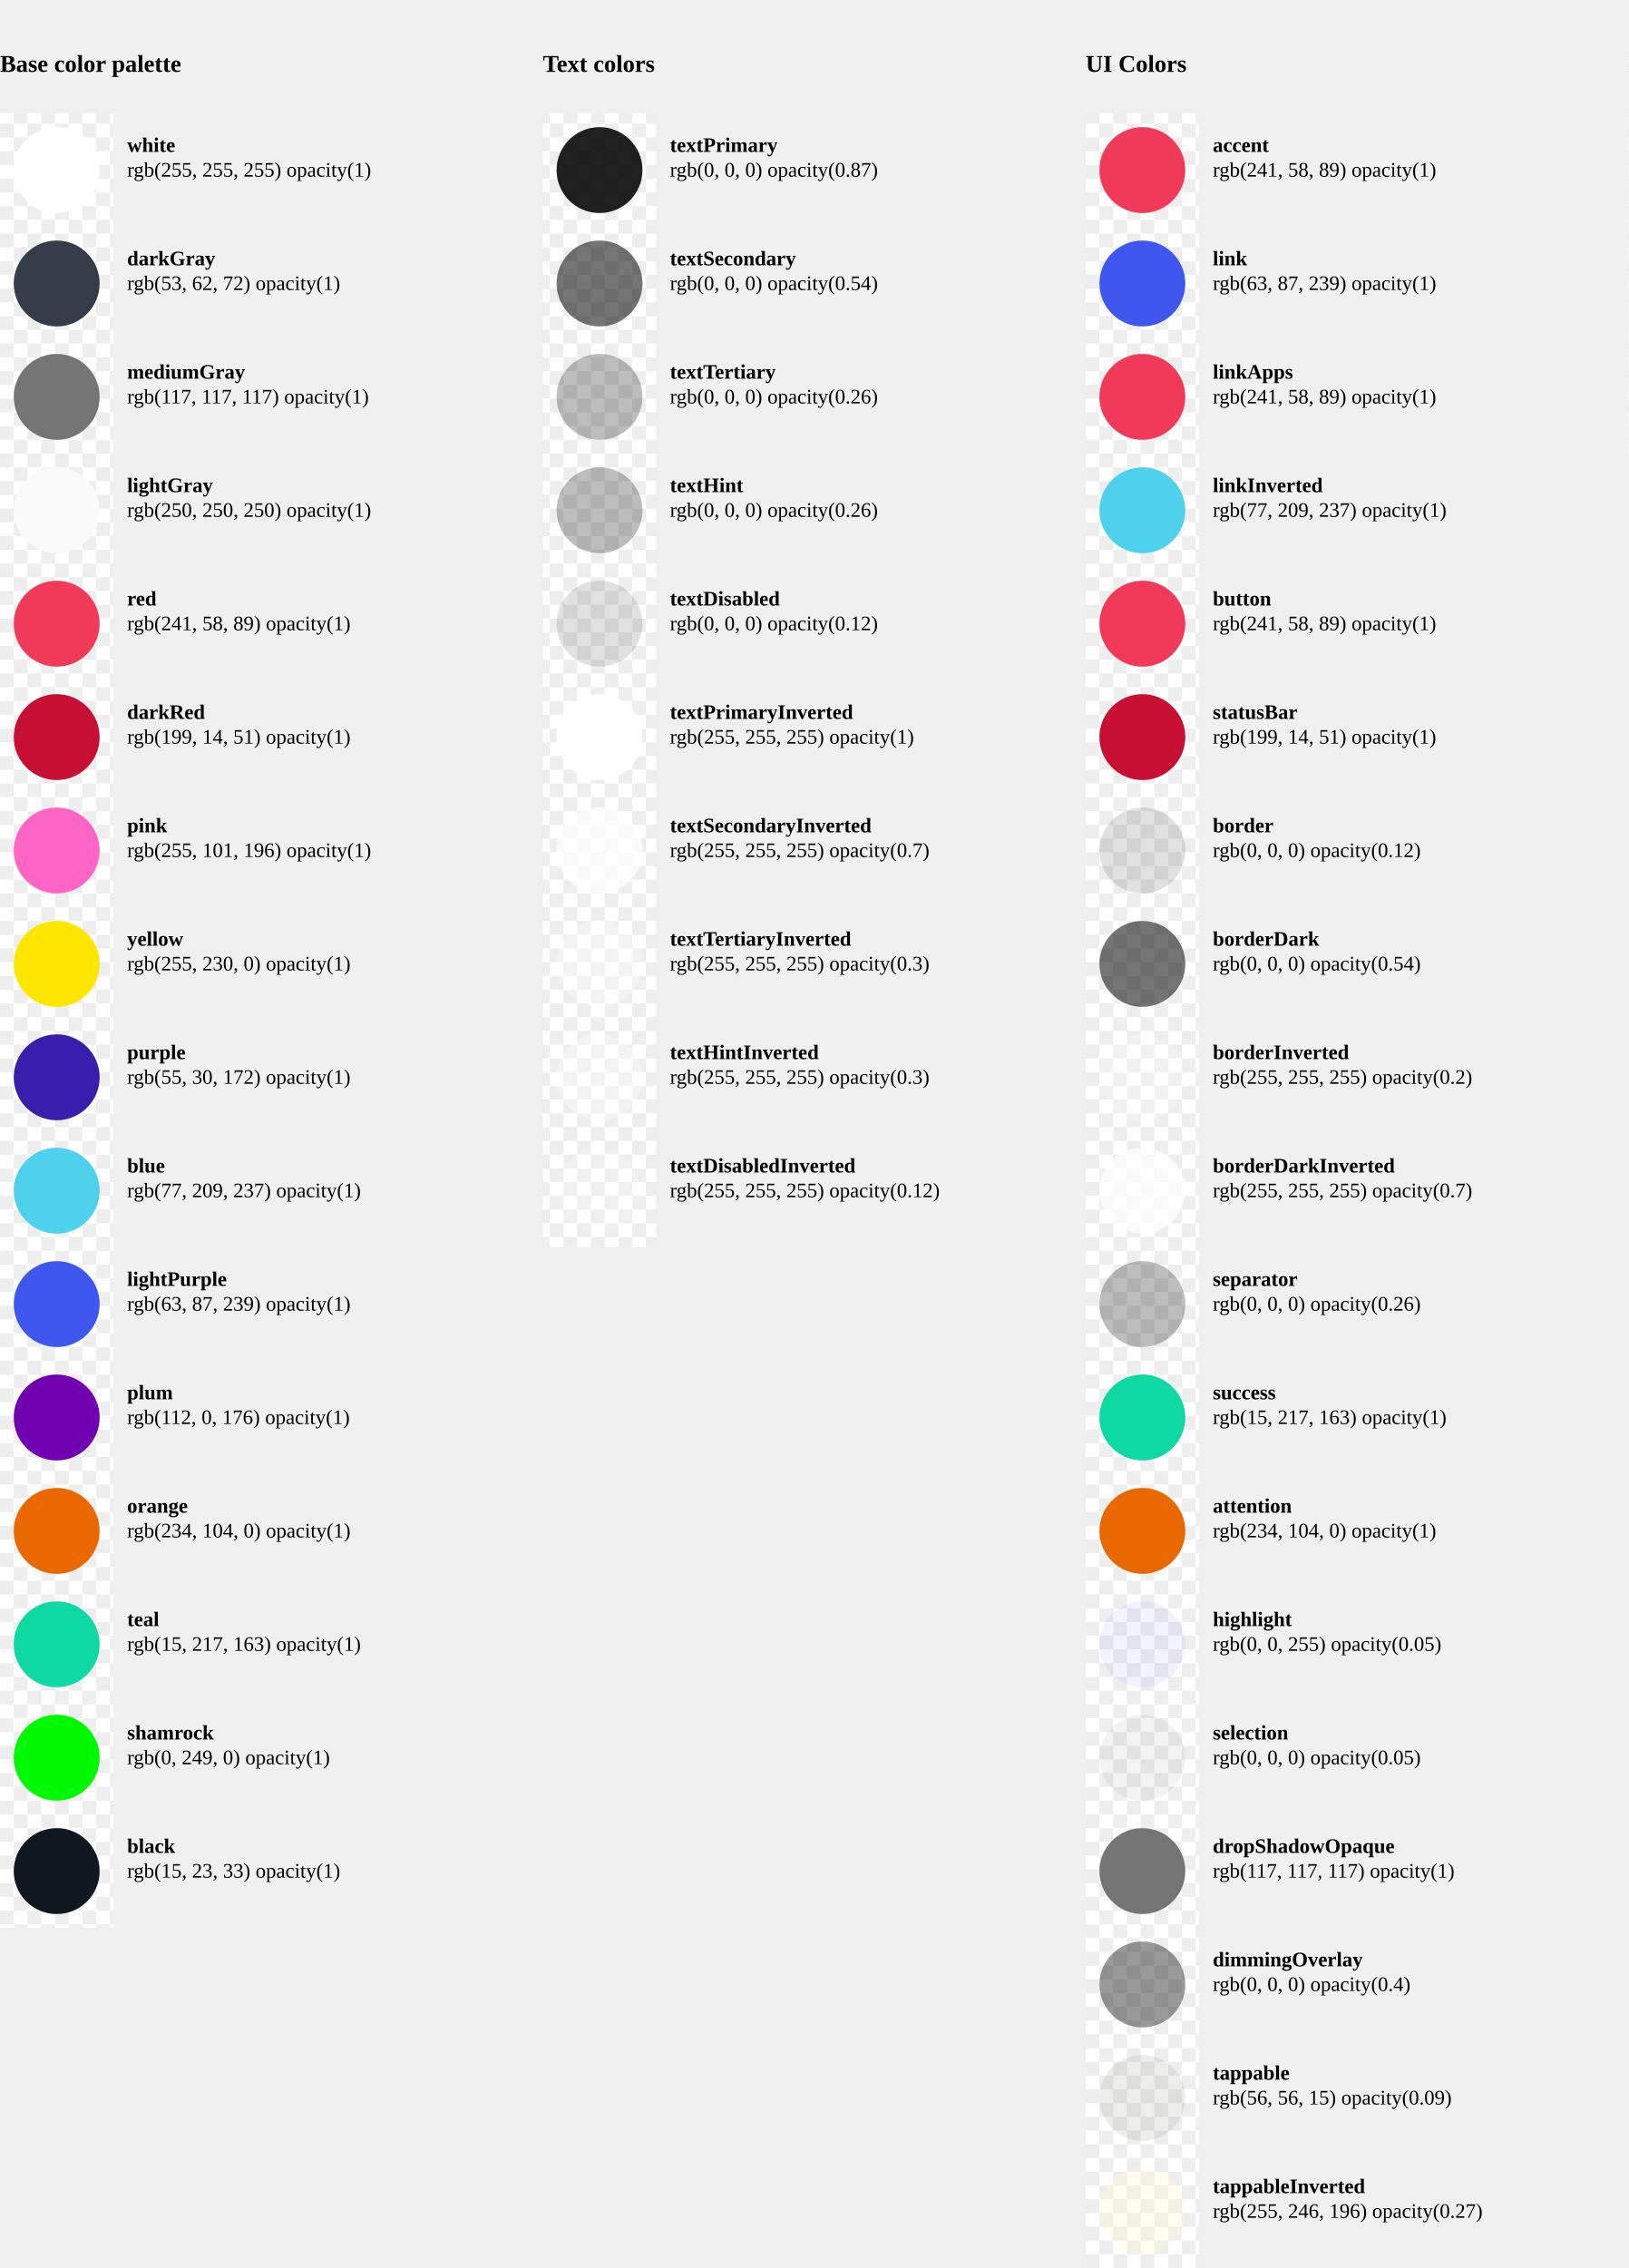
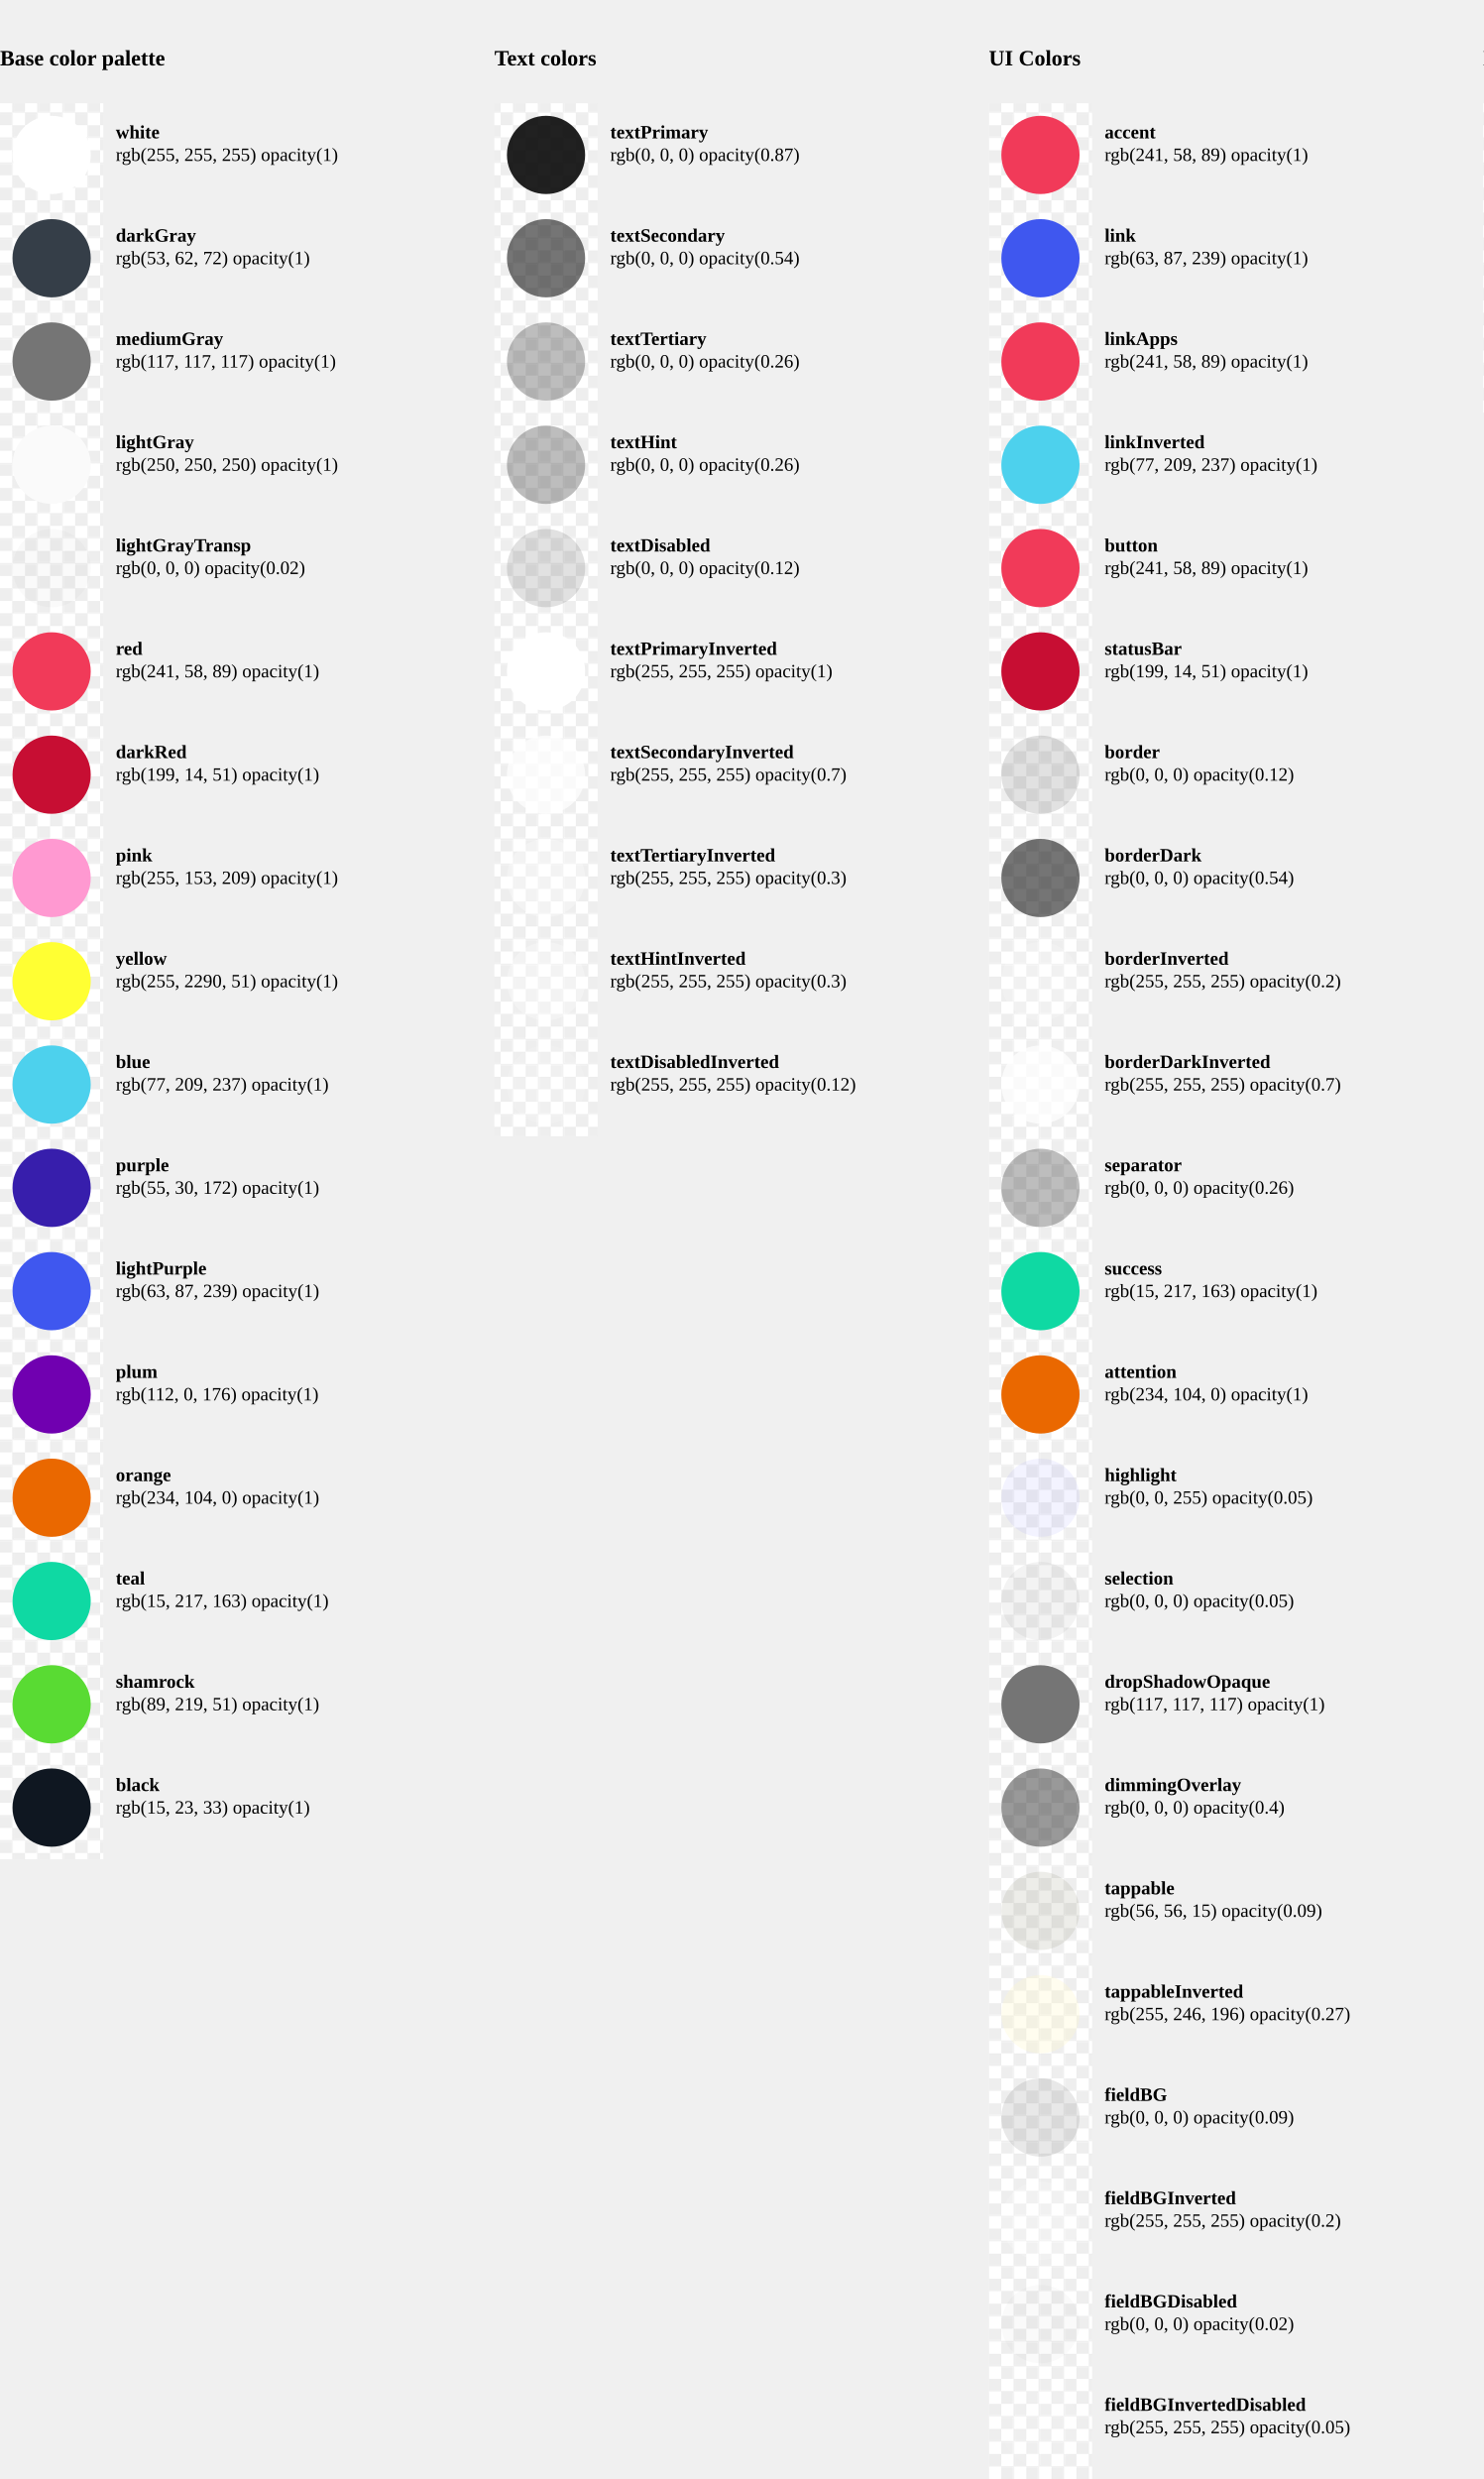
- <svg xmlns="http://www.w3.org/2000/svg" version="1.1" id="Meetup_Swatches" x="0px" y="0px" width="948" height="1320" viewBox="0 0 948 1320" xml:space="preserve">
+ <svg xmlns="http://www.w3.org/2000/svg" version="1.1" id="Meetup_Swatches" x="0px" y="0px" width="948" height="1584" viewBox="0 0 948 1584" xml:space="preserve">
  <defs>
    <pattern id="dark_grid" width="16" height="16" patternUnits="userSpaceOnUse">
      <rect fill="#111" x="0" y="0" width="8" height="8" />
      <rect fill="#222" x="8" y="0" width="8" height="8" />
      <rect fill="#222" x="0" y="8" width="8" height="8" />
      <rect fill="#111" x="8" y="8" width="8" height="8" />
    </pattern>
    <pattern id="light_grid" width="16" height="16" patternUnits="userSpaceOnUse">
      <rect fill="#fff" x="0" y="0" width="8" height="8" />
      <rect fill="#eee" x="8" y="0" width="8" height="8" />
      <rect fill="#eee" x="0" y="8" width="8" height="8" />
      <rect fill="#fff" x="8" y="8" width="8" height="8" />
    </pattern>
  </defs>
  <text x="0" y="25" font-size="14">
    <tspan x="0" dy="1.2em" font-weight="bold">Base color palette</tspan>
    <tspan x="0" dy="1.2em" />
  </text>
-   <rect fill="url(#light_grid)" x="0" y="66" width="66" height="1056" />
+   <rect fill="url(#light_grid)" x="0" y="66" width="66" height="1122" />
  <circle cx="33" cy="99" r="25" fill="rgb(255, 255, 255)" opacity="1" />
  <text x="74" y="74" font-size="12">
    <tspan x="74" dy="1.2em" font-weight="bold">white</tspan>
    <tspan x="74" dy="1.2em">rgb(255, 255, 255) opacity(1)</tspan>
  </text>
  <circle cx="33" cy="165" r="25" fill="rgb(53, 62, 72)" opacity="1" />
  <text x="74" y="140" font-size="12">
    <tspan x="74" dy="1.2em" font-weight="bold">darkGray</tspan>
    <tspan x="74" dy="1.2em">rgb(53, 62, 72) opacity(1)</tspan>
  </text>
  <circle cx="33" cy="231" r="25" fill="rgb(117, 117, 117)" opacity="1" />
  <text x="74" y="206" font-size="12">
    <tspan x="74" dy="1.2em" font-weight="bold">mediumGray</tspan>
    <tspan x="74" dy="1.2em">rgb(117, 117, 117) opacity(1)</tspan>
  </text>
  <circle cx="33" cy="297" r="25" fill="rgb(250, 250, 250)" opacity="1" />
  <text x="74" y="272" font-size="12">
    <tspan x="74" dy="1.2em" font-weight="bold">lightGray</tspan>
    <tspan x="74" dy="1.2em">rgb(250, 250, 250) opacity(1)</tspan>
  </text>
-   <circle cx="33" cy="363" r="25" fill="rgb(241, 58, 89)" opacity="1" />
+   <circle cx="33" cy="363" r="25" fill="rgb(0, 0, 0)" opacity="0.02" />
  <text x="74" y="338" font-size="12">
+     <tspan x="74" dy="1.2em" font-weight="bold">lightGrayTransp</tspan>
+     <tspan x="74" dy="1.2em">rgb(0, 0, 0) opacity(0.02)</tspan>
+   </text>
+   <circle cx="33" cy="429" r="25" fill="rgb(241, 58, 89)" opacity="1" />
+   <text x="74" y="404" font-size="12">
    <tspan x="74" dy="1.2em" font-weight="bold">red</tspan>
    <tspan x="74" dy="1.2em">rgb(241, 58, 89) opacity(1)</tspan>
  </text>
-   <circle cx="33" cy="429" r="25" fill="rgb(199, 14, 51)" opacity="1" />
-   <text x="74" y="404" font-size="12">
+   <circle cx="33" cy="495" r="25" fill="rgb(199, 14, 51)" opacity="1" />
+   <text x="74" y="470" font-size="12">
    <tspan x="74" dy="1.2em" font-weight="bold">darkRed</tspan>
    <tspan x="74" dy="1.2em">rgb(199, 14, 51) opacity(1)</tspan>
  </text>
-   <circle cx="33" cy="495" r="25" fill="rgb(255, 101, 196)" opacity="1" />
-   <text x="74" y="470" font-size="12">
+   <circle cx="33" cy="561" r="25" fill="rgb(255, 153, 209)" opacity="1" />
+   <text x="74" y="536" font-size="12">
    <tspan x="74" dy="1.2em" font-weight="bold">pink</tspan>
-     <tspan x="74" dy="1.2em">rgb(255, 101, 196) opacity(1)</tspan>
-   </text>
-   <circle cx="33" cy="561" r="25" fill="rgb(255, 230, 0)" opacity="1" />
-   <text x="74" y="536" font-size="12">
+     <tspan x="74" dy="1.2em">rgb(255, 153, 209) opacity(1)</tspan>
+   </text>
+   <circle cx="33" cy="627" r="25" fill="rgb(255, 2290, 51)" opacity="1" />
+   <text x="74" y="602" font-size="12">
    <tspan x="74" dy="1.2em" font-weight="bold">yellow</tspan>
-     <tspan x="74" dy="1.2em">rgb(255, 230, 0) opacity(1)</tspan>
-   </text>
-   <circle cx="33" cy="627" r="25" fill="rgb(55, 30, 172)" opacity="1" />
-   <text x="74" y="602" font-size="12">
-     <tspan x="74" dy="1.2em" font-weight="bold">purple</tspan>
-     <tspan x="74" dy="1.2em">rgb(55, 30, 172) opacity(1)</tspan>
+     <tspan x="74" dy="1.2em">rgb(255, 2290, 51) opacity(1)</tspan>
  </text>
  <circle cx="33" cy="693" r="25" fill="rgb(77, 209, 237)" opacity="1" />
  <text x="74" y="668" font-size="12">
    <tspan x="74" dy="1.2em" font-weight="bold">blue</tspan>
    <tspan x="74" dy="1.2em">rgb(77, 209, 237) opacity(1)</tspan>
  </text>
-   <circle cx="33" cy="759" r="25" fill="rgb(63, 87, 239)" opacity="1" />
+   <circle cx="33" cy="759" r="25" fill="rgb(55, 30, 172)" opacity="1" />
  <text x="74" y="734" font-size="12">
+     <tspan x="74" dy="1.2em" font-weight="bold">purple</tspan>
+     <tspan x="74" dy="1.2em">rgb(55, 30, 172) opacity(1)</tspan>
+   </text>
+   <circle cx="33" cy="825" r="25" fill="rgb(63, 87, 239)" opacity="1" />
+   <text x="74" y="800" font-size="12">
    <tspan x="74" dy="1.2em" font-weight="bold">lightPurple</tspan>
    <tspan x="74" dy="1.2em">rgb(63, 87, 239) opacity(1)</tspan>
  </text>
-   <circle cx="33" cy="825" r="25" fill="rgb(112, 0, 176)" opacity="1" />
-   <text x="74" y="800" font-size="12">
+   <circle cx="33" cy="891" r="25" fill="rgb(112, 0, 176)" opacity="1" />
+   <text x="74" y="866" font-size="12">
    <tspan x="74" dy="1.2em" font-weight="bold">plum</tspan>
    <tspan x="74" dy="1.2em">rgb(112, 0, 176) opacity(1)</tspan>
  </text>
-   <circle cx="33" cy="891" r="25" fill="rgb(234, 104, 0)" opacity="1" />
-   <text x="74" y="866" font-size="12">
+   <circle cx="33" cy="957" r="25" fill="rgb(234, 104, 0)" opacity="1" />
+   <text x="74" y="932" font-size="12">
    <tspan x="74" dy="1.2em" font-weight="bold">orange</tspan>
    <tspan x="74" dy="1.2em">rgb(234, 104, 0) opacity(1)</tspan>
  </text>
-   <circle cx="33" cy="957" r="25" fill="rgb(15, 217, 163)" opacity="1" />
-   <text x="74" y="932" font-size="12">
+   <circle cx="33" cy="1023" r="25" fill="rgb(15, 217, 163)" opacity="1" />
+   <text x="74" y="998" font-size="12">
    <tspan x="74" dy="1.2em" font-weight="bold">teal</tspan>
    <tspan x="74" dy="1.2em">rgb(15, 217, 163) opacity(1)</tspan>
  </text>
-   <circle cx="33" cy="1023" r="25" fill="rgb(0, 249, 0)" opacity="1" />
-   <text x="74" y="998" font-size="12">
+   <circle cx="33" cy="1089" r="25" fill="rgb(89, 219, 51)" opacity="1" />
+   <text x="74" y="1064" font-size="12">
    <tspan x="74" dy="1.2em" font-weight="bold">shamrock</tspan>
-     <tspan x="74" dy="1.2em">rgb(0, 249, 0) opacity(1)</tspan>
-   </text>
-   <circle cx="33" cy="1089" r="25" fill="rgb(15, 23, 33)" opacity="1" />
-   <text x="74" y="1064" font-size="12">
+     <tspan x="74" dy="1.2em">rgb(89, 219, 51) opacity(1)</tspan>
+   </text>
+   <circle cx="33" cy="1155" r="25" fill="rgb(15, 23, 33)" opacity="1" />
+   <text x="74" y="1130" font-size="12">
    <tspan x="74" dy="1.2em" font-weight="bold">black</tspan>
    <tspan x="74" dy="1.2em">rgb(15, 23, 33) opacity(1)</tspan>
  </text>
  <text x="316" y="25" font-size="14">
    <tspan x="316" dy="1.2em" font-weight="bold">Text colors</tspan>
    <tspan x="316" dy="1.2em" />
  </text>
  <rect fill="url(#light_grid)" x="316" y="66" width="66" height="660" />
  <circle cx="349" cy="99" r="25" fill="rgb(0, 0, 0)" opacity="0.87" />
  <text x="390" y="74" font-size="12">
    <tspan x="390" dy="1.2em" font-weight="bold">textPrimary</tspan>
    <tspan x="390" dy="1.2em">rgb(0, 0, 0) opacity(0.87)</tspan>
  </text>
  <circle cx="349" cy="165" r="25" fill="rgb(0, 0, 0)" opacity="0.54" />
  <text x="390" y="140" font-size="12">
    <tspan x="390" dy="1.2em" font-weight="bold">textSecondary</tspan>
    <tspan x="390" dy="1.2em">rgb(0, 0, 0) opacity(0.54)</tspan>
  </text>
  <circle cx="349" cy="231" r="25" fill="rgb(0, 0, 0)" opacity="0.26" />
  <text x="390" y="206" font-size="12">
    <tspan x="390" dy="1.2em" font-weight="bold">textTertiary</tspan>
    <tspan x="390" dy="1.2em">rgb(0, 0, 0) opacity(0.26)</tspan>
  </text>
  <circle cx="349" cy="297" r="25" fill="rgb(0, 0, 0)" opacity="0.26" />
  <text x="390" y="272" font-size="12">
    <tspan x="390" dy="1.2em" font-weight="bold">textHint</tspan>
    <tspan x="390" dy="1.2em">rgb(0, 0, 0) opacity(0.26)</tspan>
  </text>
  <circle cx="349" cy="363" r="25" fill="rgb(0, 0, 0)" opacity="0.12" />
  <text x="390" y="338" font-size="12">
    <tspan x="390" dy="1.2em" font-weight="bold">textDisabled</tspan>
    <tspan x="390" dy="1.2em">rgb(0, 0, 0) opacity(0.12)</tspan>
  </text>
  <circle cx="349" cy="429" r="25" fill="rgb(255, 255, 255)" opacity="1" />
  <text x="390" y="404" font-size="12">
    <tspan x="390" dy="1.2em" font-weight="bold">textPrimaryInverted</tspan>
    <tspan x="390" dy="1.2em">rgb(255, 255, 255) opacity(1)</tspan>
  </text>
  <circle cx="349" cy="495" r="25" fill="rgb(255, 255, 255)" opacity="0.7" />
  <text x="390" y="470" font-size="12">
    <tspan x="390" dy="1.2em" font-weight="bold">textSecondaryInverted</tspan>
    <tspan x="390" dy="1.2em">rgb(255, 255, 255) opacity(0.7)</tspan>
  </text>
  <circle cx="349" cy="561" r="25" fill="rgb(255, 255, 255)" opacity="0.3" />
  <text x="390" y="536" font-size="12">
    <tspan x="390" dy="1.2em" font-weight="bold">textTertiaryInverted</tspan>
    <tspan x="390" dy="1.2em">rgb(255, 255, 255) opacity(0.3)</tspan>
  </text>
  <circle cx="349" cy="627" r="25" fill="rgb(255, 255, 255)" opacity="0.3" />
  <text x="390" y="602" font-size="12">
    <tspan x="390" dy="1.2em" font-weight="bold">textHintInverted</tspan>
    <tspan x="390" dy="1.2em">rgb(255, 255, 255) opacity(0.3)</tspan>
  </text>
  <circle cx="349" cy="693" r="25" fill="rgb(255, 255, 255)" opacity="0.12" />
  <text x="390" y="668" font-size="12">
    <tspan x="390" dy="1.2em" font-weight="bold">textDisabledInverted</tspan>
    <tspan x="390" dy="1.2em">rgb(255, 255, 255) opacity(0.12)</tspan>
  </text>
  <text x="632" y="25" font-size="14">
    <tspan x="632" dy="1.2em" font-weight="bold">UI Colors</tspan>
    <tspan x="632" dy="1.2em" />
  </text>
-   <rect fill="url(#light_grid)" x="632" y="66" width="66" height="1254" />
+   <rect fill="url(#light_grid)" x="632" y="66" width="66" height="1518" />
  <circle cx="665" cy="99" r="25" fill="rgb(241, 58, 89)" opacity="1" />
  <text x="706" y="74" font-size="12">
    <tspan x="706" dy="1.2em" font-weight="bold">accent</tspan>
    <tspan x="706" dy="1.2em">rgb(241, 58, 89) opacity(1)</tspan>
  </text>
  <circle cx="665" cy="165" r="25" fill="rgb(63, 87, 239)" opacity="1" />
  <text x="706" y="140" font-size="12">
    <tspan x="706" dy="1.2em" font-weight="bold">link</tspan>
    <tspan x="706" dy="1.2em">rgb(63, 87, 239) opacity(1)</tspan>
  </text>
  <circle cx="665" cy="231" r="25" fill="rgb(241, 58, 89)" opacity="1" />
  <text x="706" y="206" font-size="12">
    <tspan x="706" dy="1.2em" font-weight="bold">linkApps</tspan>
    <tspan x="706" dy="1.2em">rgb(241, 58, 89) opacity(1)</tspan>
  </text>
  <circle cx="665" cy="297" r="25" fill="rgb(77, 209, 237)" opacity="1" />
  <text x="706" y="272" font-size="12">
    <tspan x="706" dy="1.2em" font-weight="bold">linkInverted</tspan>
    <tspan x="706" dy="1.2em">rgb(77, 209, 237) opacity(1)</tspan>
  </text>
  <circle cx="665" cy="363" r="25" fill="rgb(241, 58, 89)" opacity="1" />
  <text x="706" y="338" font-size="12">
    <tspan x="706" dy="1.2em" font-weight="bold">button</tspan>
    <tspan x="706" dy="1.2em">rgb(241, 58, 89) opacity(1)</tspan>
  </text>
  <circle cx="665" cy="429" r="25" fill="rgb(199, 14, 51)" opacity="1" />
  <text x="706" y="404" font-size="12">
    <tspan x="706" dy="1.2em" font-weight="bold">statusBar</tspan>
    <tspan x="706" dy="1.2em">rgb(199, 14, 51) opacity(1)</tspan>
  </text>
  <circle cx="665" cy="495" r="25" fill="rgb(0, 0, 0)" opacity="0.12" />
  <text x="706" y="470" font-size="12">
    <tspan x="706" dy="1.2em" font-weight="bold">border</tspan>
    <tspan x="706" dy="1.2em">rgb(0, 0, 0) opacity(0.12)</tspan>
  </text>
  <circle cx="665" cy="561" r="25" fill="rgb(0, 0, 0)" opacity="0.54" />
  <text x="706" y="536" font-size="12">
    <tspan x="706" dy="1.2em" font-weight="bold">borderDark</tspan>
    <tspan x="706" dy="1.2em">rgb(0, 0, 0) opacity(0.54)</tspan>
  </text>
  <circle cx="665" cy="627" r="25" fill="rgb(255, 255, 255)" opacity="0.2" />
  <text x="706" y="602" font-size="12">
    <tspan x="706" dy="1.2em" font-weight="bold">borderInverted</tspan>
    <tspan x="706" dy="1.2em">rgb(255, 255, 255) opacity(0.2)</tspan>
  </text>
  <circle cx="665" cy="693" r="25" fill="rgb(255, 255, 255)" opacity="0.7" />
  <text x="706" y="668" font-size="12">
    <tspan x="706" dy="1.2em" font-weight="bold">borderDarkInverted</tspan>
    <tspan x="706" dy="1.2em">rgb(255, 255, 255) opacity(0.7)</tspan>
  </text>
  <circle cx="665" cy="759" r="25" fill="rgb(0, 0, 0)" opacity="0.26" />
  <text x="706" y="734" font-size="12">
    <tspan x="706" dy="1.2em" font-weight="bold">separator</tspan>
    <tspan x="706" dy="1.2em">rgb(0, 0, 0) opacity(0.26)</tspan>
  </text>
  <circle cx="665" cy="825" r="25" fill="rgb(15, 217, 163)" opacity="1" />
  <text x="706" y="800" font-size="12">
    <tspan x="706" dy="1.2em" font-weight="bold">success</tspan>
    <tspan x="706" dy="1.2em">rgb(15, 217, 163) opacity(1)</tspan>
  </text>
  <circle cx="665" cy="891" r="25" fill="rgb(234, 104, 0)" opacity="1" />
  <text x="706" y="866" font-size="12">
    <tspan x="706" dy="1.2em" font-weight="bold">attention</tspan>
    <tspan x="706" dy="1.2em">rgb(234, 104, 0) opacity(1)</tspan>
  </text>
  <circle cx="665" cy="957" r="25" fill="rgb(0, 0, 255)" opacity="0.05" />
  <text x="706" y="932" font-size="12">
    <tspan x="706" dy="1.2em" font-weight="bold">highlight</tspan>
    <tspan x="706" dy="1.2em">rgb(0, 0, 255) opacity(0.05)</tspan>
  </text>
  <circle cx="665" cy="1023" r="25" fill="rgb(0, 0, 0)" opacity="0.05" />
  <text x="706" y="998" font-size="12">
    <tspan x="706" dy="1.2em" font-weight="bold">selection</tspan>
    <tspan x="706" dy="1.2em">rgb(0, 0, 0) opacity(0.05)</tspan>
  </text>
  <circle cx="665" cy="1089" r="25" fill="rgb(117, 117, 117)" opacity="1" />
  <text x="706" y="1064" font-size="12">
    <tspan x="706" dy="1.2em" font-weight="bold">dropShadowOpaque</tspan>
    <tspan x="706" dy="1.2em">rgb(117, 117, 117) opacity(1)</tspan>
  </text>
  <circle cx="665" cy="1155" r="25" fill="rgb(0, 0, 0)" opacity="0.4" />
  <text x="706" y="1130" font-size="12">
    <tspan x="706" dy="1.2em" font-weight="bold">dimmingOverlay</tspan>
    <tspan x="706" dy="1.2em">rgb(0, 0, 0) opacity(0.4)</tspan>
  </text>
  <circle cx="665" cy="1221" r="25" fill="rgb(56, 56, 15)" opacity="0.09" />
  <text x="706" y="1196" font-size="12">
    <tspan x="706" dy="1.2em" font-weight="bold">tappable</tspan>
    <tspan x="706" dy="1.2em">rgb(56, 56, 15) opacity(0.09)</tspan>
  </text>
  <circle cx="665" cy="1287" r="25" fill="rgb(255, 246, 196)" opacity="0.27" />
  <text x="706" y="1262" font-size="12">
    <tspan x="706" dy="1.2em" font-weight="bold">tappableInverted</tspan>
    <tspan x="706" dy="1.2em">rgb(255, 246, 196) opacity(0.27)</tspan>
+   </text>
+   <circle cx="665" cy="1353" r="25" fill="rgb(0, 0, 0)" opacity="0.09" />
+   <text x="706" y="1328" font-size="12">
+     <tspan x="706" dy="1.2em" font-weight="bold">fieldBG</tspan>
+     <tspan x="706" dy="1.2em">rgb(0, 0, 0) opacity(0.09)</tspan>
+   </text>
+   <circle cx="665" cy="1419" r="25" fill="rgb(255, 255, 255)" opacity="0.2" />
+   <text x="706" y="1394" font-size="12">
+     <tspan x="706" dy="1.2em" font-weight="bold">fieldBGInverted</tspan>
+     <tspan x="706" dy="1.2em">rgb(255, 255, 255) opacity(0.2)</tspan>
+   </text>
+   <circle cx="665" cy="1485" r="25" fill="rgb(0, 0, 0)" opacity="0.02" />
+   <text x="706" y="1460" font-size="12">
+     <tspan x="706" dy="1.2em" font-weight="bold">fieldBGDisabled</tspan>
+     <tspan x="706" dy="1.2em">rgb(0, 0, 0) opacity(0.02)</tspan>
+   </text>
+   <circle cx="665" cy="1551" r="25" fill="rgb(255, 255, 255)" opacity="0.05" />
+   <text x="706" y="1526" font-size="12">
+     <tspan x="706" dy="1.2em" font-weight="bold">fieldBGInvertedDisabled</tspan>
+     <tspan x="706" dy="1.2em">rgb(255, 255, 255) opacity(0.05)</tspan>
  </text>
  <text x="948" y="25" font-size="14">
    <tspan x="948" dy="1.2em" font-weight="bold">Background colors</tspan>
    <tspan x="948" dy="1.2em" />
  </text>
  <rect fill="url(#light_grid)" x="948" y="66" width="66" height="198" />
  <circle cx="981" cy="99" r="25" fill="rgb(255, 255, 255)" opacity="1" />
  <text x="1022" y="74" font-size="12">
    <tspan x="1022" dy="1.2em" font-weight="bold">contentBG</tspan>
    <tspan x="1022" dy="1.2em">rgb(255, 255, 255) opacity(1)</tspan>
  </text>
  <circle cx="981" cy="165" r="25" fill="rgb(15, 23, 33)" opacity="1" />
  <text x="1022" y="140" font-size="12">
    <tspan x="1022" dy="1.2em" font-weight="bold">contentBGInverted</tspan>
    <tspan x="1022" dy="1.2em">rgb(15, 23, 33) opacity(1)</tspan>
  </text>
-   <circle cx="981" cy="231" r="25" fill="rgb(250, 250, 250)" opacity="1" />
+   <circle cx="981" cy="231" r="25" fill="rgb(0, 0, 0)" opacity="0.02" />
  <text x="1022" y="206" font-size="12">
    <tspan x="1022" dy="1.2em" font-weight="bold">collectionBG</tspan>
-     <tspan x="1022" dy="1.2em">rgb(250, 250, 250) opacity(1)</tspan>
+     <tspan x="1022" dy="1.2em">rgb(0, 0, 0) opacity(0.02)</tspan>
  </text>
</svg>
